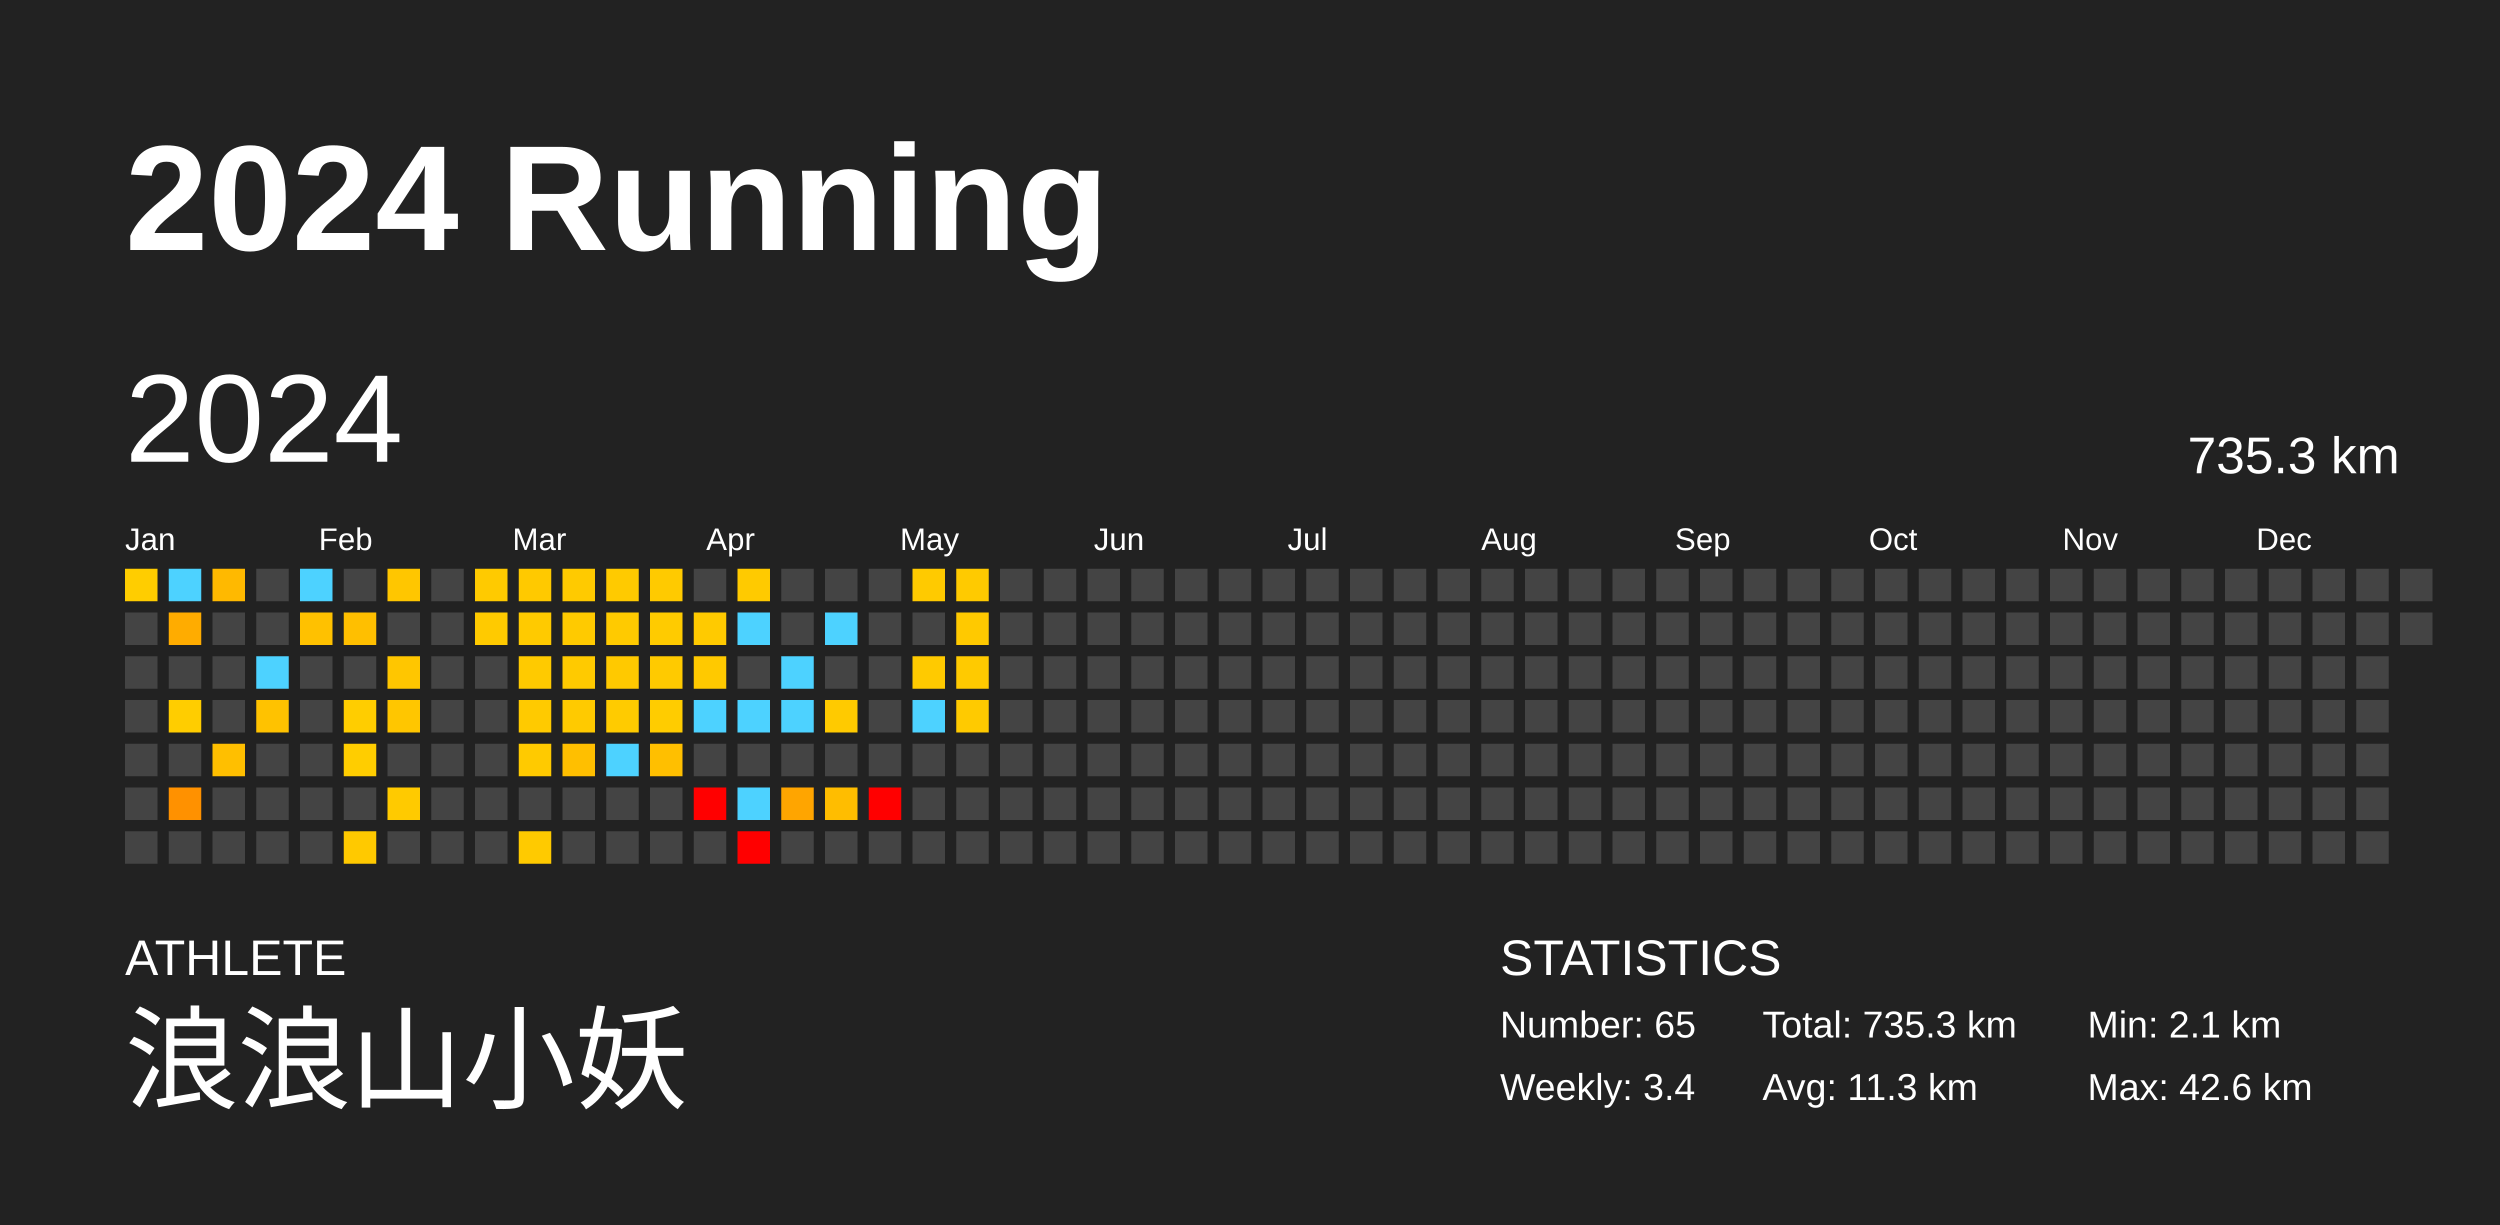
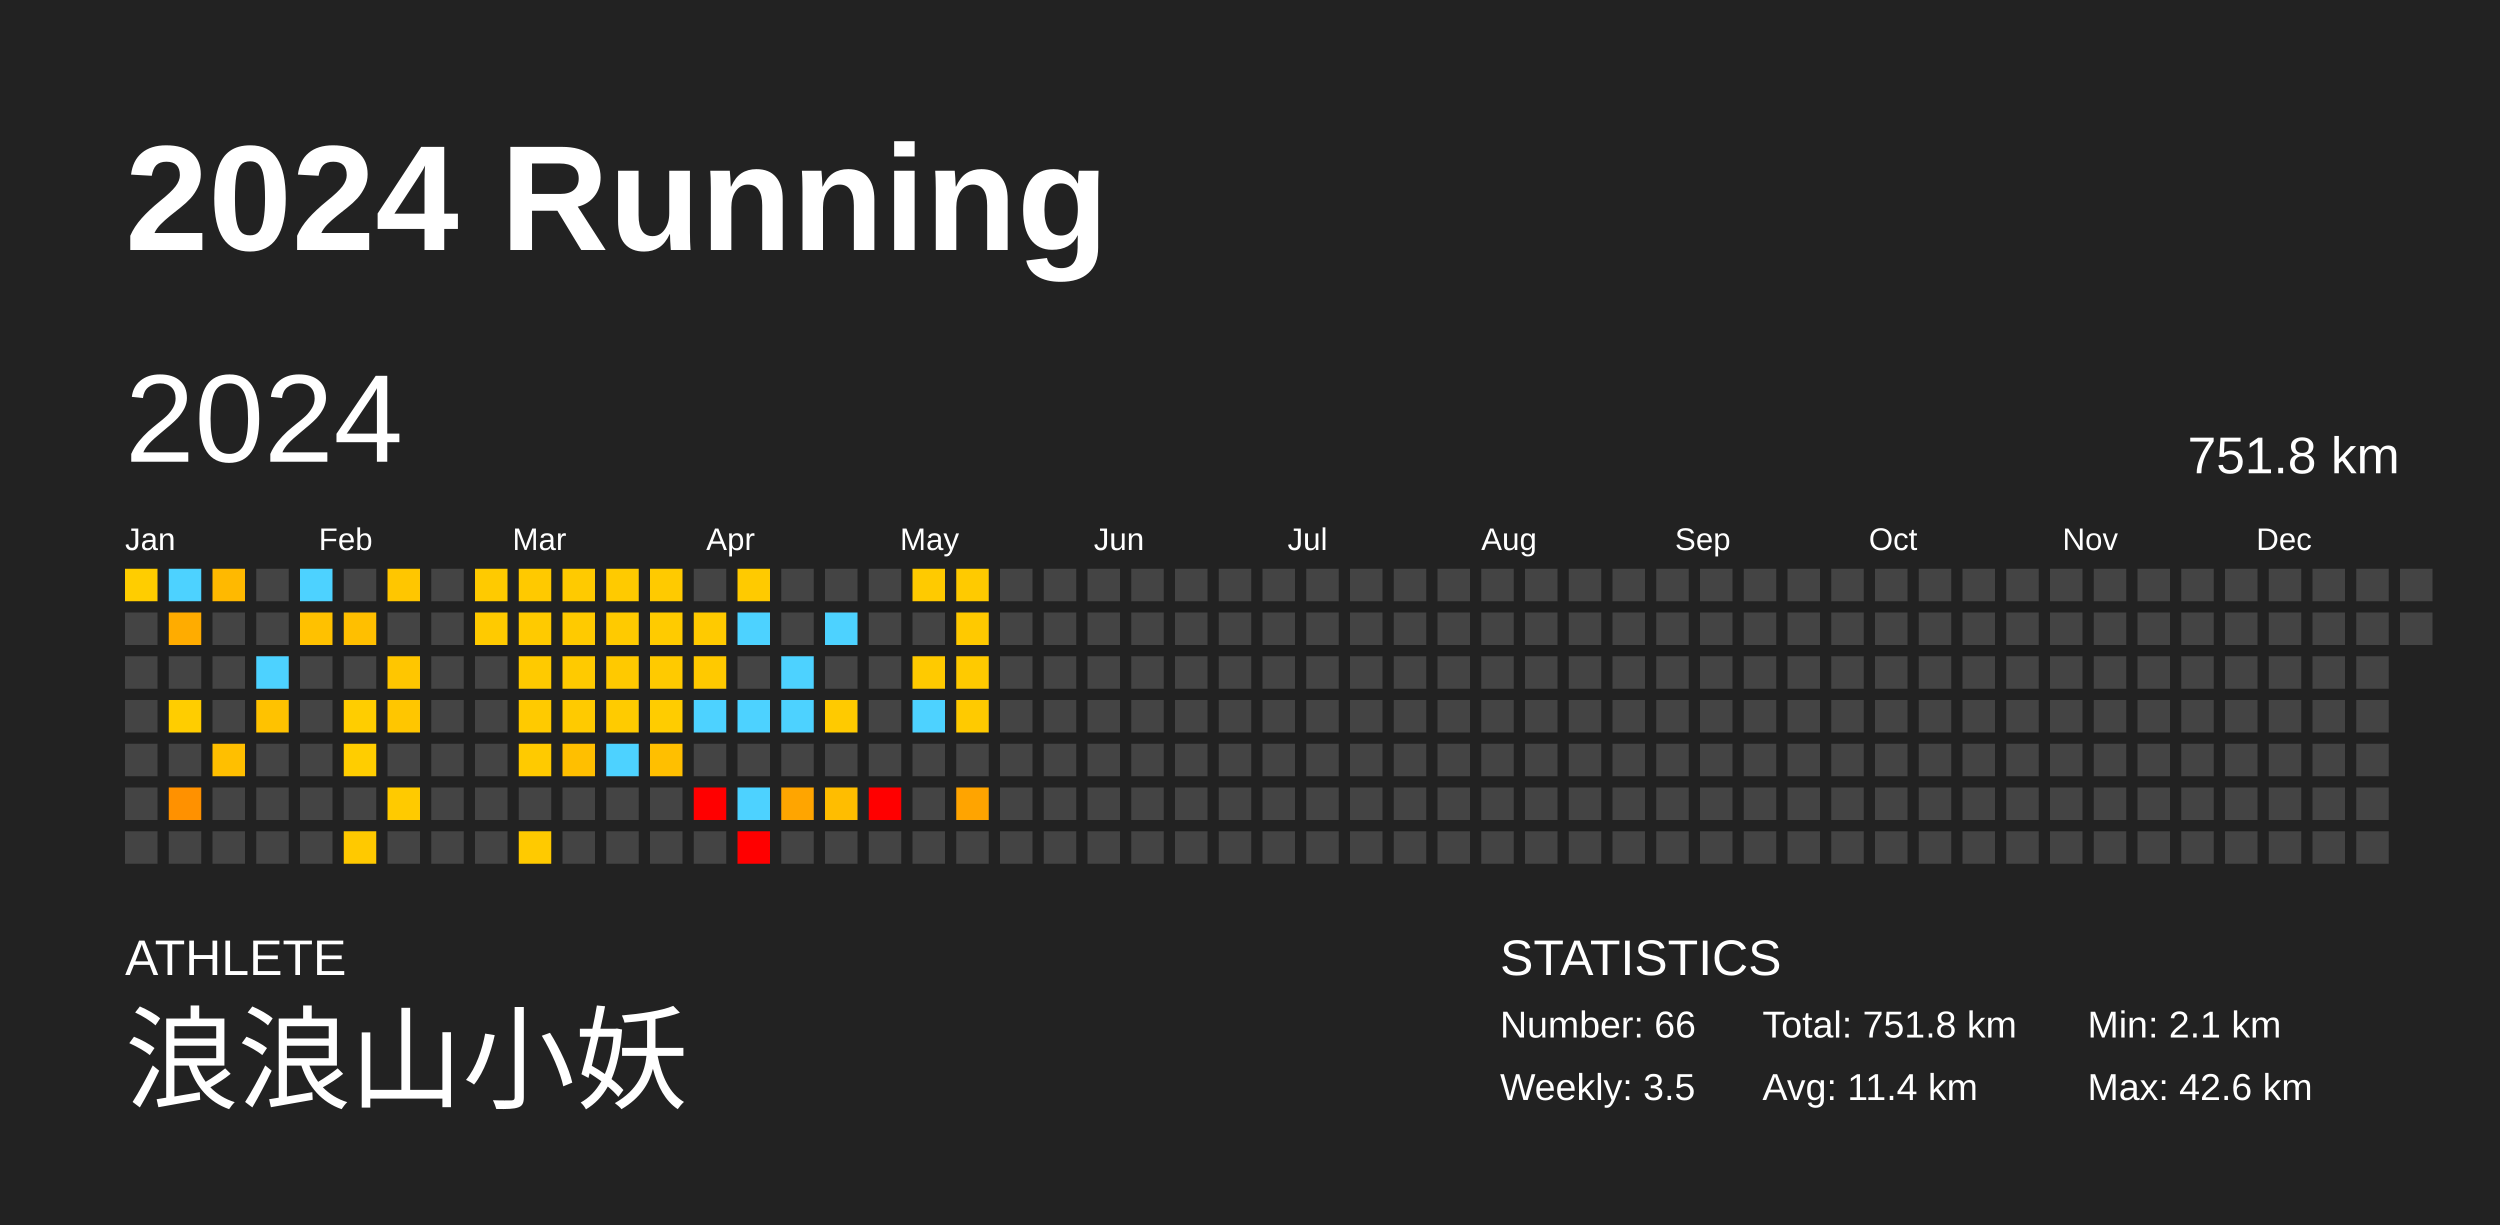
<svg xmlns="http://www.w3.org/2000/svg" baseProfile="full" height="98mm" version="1.1" viewBox="0,0,200,98" width="200mm">
  <defs />
  <rect fill="#222222" height="98" width="200" x="0" y="0" />
  <text fill="#FFFFFF" style="font-size:12px; font-family:Arial; font-weight:bold;" x="10" y="20">2024 Running</text>
  <text fill="#FFFFFF" style="font-size:4px; font-family:Arial" x="10" y="78">ATHLETE</text>
  <text fill="#FFFFFF" style="font-size:9px; font-family:Arial" x="10" y="88">浪浪山小妖</text>
  <text fill="#FFFFFF" style="font-size:4px; font-family:Arial" x="120" y="78">STATISTICS</text>
-   <text fill="#FFFFFF" style="font-size:3px; font-family:Arial" x="120" y="83">Number: 65</text>
-   <text fill="#FFFFFF" style="font-size:3px; font-family:Arial" x="120" y="88">Weekly: 3.4</text>
-   <text fill="#FFFFFF" style="font-size:3px; font-family:Arial" x="141" y="83">Total: 735.3 km</text>
-   <text fill="#FFFFFF" style="font-size:3px; font-family:Arial" x="141" y="88">Avg: 11.3 km</text>
+   <text fill="#FFFFFF" style="font-size:3px; font-family:Arial" x="120" y="83">Number: 66</text>
+   <text fill="#FFFFFF" style="font-size:3px; font-family:Arial" x="120" y="88">Weekly: 3.5</text>
+   <text fill="#FFFFFF" style="font-size:3px; font-family:Arial" x="141" y="83">Total: 751.8 km</text>
+   <text fill="#FFFFFF" style="font-size:3px; font-family:Arial" x="141" y="88">Avg: 11.4 km</text>
  <text fill="#FFFFFF" style="font-size:3px; font-family:Arial" x="167" y="83">Min: 2.1 km</text>
  <text fill="#FFFFFF" style="font-size:3px; font-family:Arial" x="167" y="88">Max: 42.6 km</text>
  <text dominant-baseline="hanging" fill="#FFFFFF" style="font-size:10.0px; font-family:Arial;" x="10" y="30">2024</text>
-   <text dominant-baseline="hanging" fill="#FFFFFF" style="font-size:4.125px; font-family:Arial;" x="175" y="35">735.3 km</text>
+   <text dominant-baseline="hanging" fill="#FFFFFF" style="font-size:4.125px; font-family:Arial;" x="175" y="35">751.8 km</text>
  <text fill="#FFFFFF" style="font-size:2.5px; font-family:Arial" x="10.0" y="44">Jan</text>
  <text fill="#FFFFFF" style="font-size:2.5px; font-family:Arial" x="25.5" y="44">Feb</text>
  <text fill="#FFFFFF" style="font-size:2.5px; font-family:Arial" x="41.0" y="44">Mar</text>
  <text fill="#FFFFFF" style="font-size:2.5px; font-family:Arial" x="56.5" y="44">Apr</text>
  <text fill="#FFFFFF" style="font-size:2.5px; font-family:Arial" x="72.0" y="44">May</text>
  <text fill="#FFFFFF" style="font-size:2.5px; font-family:Arial" x="87.5" y="44">Jun</text>
  <text fill="#FFFFFF" style="font-size:2.5px; font-family:Arial" x="103.0" y="44">Jul</text>
  <text fill="#FFFFFF" style="font-size:2.5px; font-family:Arial" x="118.5" y="44">Aug</text>
  <text fill="#FFFFFF" style="font-size:2.5px; font-family:Arial" x="134.0" y="44">Sep</text>
  <text fill="#FFFFFF" style="font-size:2.5px; font-family:Arial" x="149.5" y="44">Oct</text>
  <text fill="#FFFFFF" style="font-size:2.5px; font-family:Arial" x="165.0" y="44">Nov</text>
  <text fill="#FFFFFF" style="font-size:2.5px; font-family:Arial" x="180.5" y="44">Dec</text>
  <rect fill="#ffcd00" height="2.6" width="2.6" x="10.0" y="45.5" />
  <rect fill="#444444" height="2.6" width="2.6" x="10.0" y="49.0" />
  <rect fill="#444444" height="2.6" width="2.6" x="10.0" y="52.5" />
  <rect fill="#444444" height="2.6" width="2.6" x="10.0" y="56.0" />
  <rect fill="#444444" height="2.6" width="2.6" x="10.0" y="59.5" />
  <rect fill="#444444" height="2.6" width="2.6" x="10.0" y="63.0" />
  <rect fill="#444444" height="2.6" width="2.6" x="10.0" y="66.5" />
  <rect fill="#4dd2ff" height="2.6" width="2.6" x="13.5" y="45.5" />
  <rect fill="#ffac00" height="2.6" width="2.6" x="13.5" y="49.0" />
  <rect fill="#444444" height="2.6" width="2.6" x="13.5" y="52.5" />
  <rect fill="#ffcd00" height="2.6" width="2.6" x="13.5" y="56.0" />
  <rect fill="#444444" height="2.6" width="2.6" x="13.5" y="59.5" />
  <rect fill="#ff9100" height="2.6" width="2.6" x="13.5" y="63.0" />
  <rect fill="#444444" height="2.6" width="2.6" x="13.5" y="66.5" />
  <rect fill="#ffb900" height="2.6" width="2.6" x="17.0" y="45.5" />
  <rect fill="#444444" height="2.6" width="2.6" x="17.0" y="49.0" />
  <rect fill="#444444" height="2.6" width="2.6" x="17.0" y="52.5" />
  <rect fill="#444444" height="2.6" width="2.6" x="17.0" y="56.0" />
  <rect fill="#ffbf00" height="2.6" width="2.6" x="17.0" y="59.5" />
  <rect fill="#444444" height="2.6" width="2.6" x="17.0" y="63.0" />
  <rect fill="#444444" height="2.6" width="2.6" x="17.0" y="66.5" />
  <rect fill="#444444" height="2.6" width="2.6" x="20.5" y="45.5" />
  <rect fill="#444444" height="2.6" width="2.6" x="20.5" y="49.0" />
  <rect fill="#4dd2ff" height="2.6" width="2.6" x="20.5" y="52.5" />
  <rect fill="#ffc200" height="2.6" width="2.6" x="20.5" y="56.0" />
  <rect fill="#444444" height="2.6" width="2.6" x="20.5" y="59.5" />
  <rect fill="#444444" height="2.6" width="2.6" x="20.5" y="63.0" />
  <rect fill="#444444" height="2.6" width="2.6" x="20.5" y="66.5" />
  <rect fill="#4dd2ff" height="2.6" width="2.6" x="24.0" y="45.5" />
  <rect fill="#ffc100" height="2.6" width="2.6" x="24.0" y="49.0" />
  <rect fill="#444444" height="2.6" width="2.6" x="24.0" y="52.5" />
  <rect fill="#444444" height="2.6" width="2.6" x="24.0" y="56.0" />
  <rect fill="#444444" height="2.6" width="2.6" x="24.0" y="59.5" />
  <rect fill="#444444" height="2.6" width="2.6" x="24.0" y="63.0" />
  <rect fill="#444444" height="2.6" width="2.6" x="24.0" y="66.5" />
  <rect fill="#444444" height="2.6" width="2.6" x="27.5" y="45.5" />
  <rect fill="#ffbf00" height="2.6" width="2.6" x="27.5" y="49.0" />
  <rect fill="#444444" height="2.6" width="2.6" x="27.5" y="52.5" />
  <rect fill="#ffcd00" height="2.6" width="2.6" x="27.5" y="56.0" />
  <rect fill="#ffcd00" height="2.6" width="2.6" x="27.5" y="59.5" />
  <rect fill="#444444" height="2.6" width="2.6" x="27.5" y="63.0" />
  <rect fill="#ffc900" height="2.6" width="2.6" x="27.5" y="66.5" />
  <rect fill="#ffc600" height="2.6" width="2.6" x="31.0" y="45.5" />
  <rect fill="#444444" height="2.6" width="2.6" x="31.0" y="49.0" />
  <rect fill="#ffc600" height="2.6" width="2.6" x="31.0" y="52.5" />
  <rect fill="#ffc600" height="2.6" width="2.6" x="31.0" y="56.0" />
  <rect fill="#444444" height="2.6" width="2.6" x="31.0" y="59.5" />
  <rect fill="#ffca00" height="2.6" width="2.6" x="31.0" y="63.0" />
  <rect fill="#444444" height="2.6" width="2.6" x="31.0" y="66.5" />
  <rect fill="#444444" height="2.6" width="2.6" x="34.5" y="45.5" />
  <rect fill="#444444" height="2.6" width="2.6" x="34.5" y="49.0" />
  <rect fill="#444444" height="2.6" width="2.6" x="34.5" y="52.5" />
  <rect fill="#444444" height="2.6" width="2.6" x="34.5" y="56.0" />
  <rect fill="#444444" height="2.6" width="2.6" x="34.5" y="59.5" />
  <rect fill="#444444" height="2.6" width="2.6" x="34.5" y="63.0" />
  <rect fill="#444444" height="2.6" width="2.6" x="34.5" y="66.5" />
  <rect fill="#ffca00" height="2.6" width="2.6" x="38.0" y="45.5" />
  <rect fill="#ffca00" height="2.6" width="2.6" x="38.0" y="49.0" />
  <rect fill="#444444" height="2.6" width="2.6" x="38.0" y="52.5" />
  <rect fill="#444444" height="2.6" width="2.6" x="38.0" y="56.0" />
  <rect fill="#444444" height="2.6" width="2.6" x="38.0" y="59.5" />
  <rect fill="#444444" height="2.6" width="2.6" x="38.0" y="63.0" />
  <rect fill="#444444" height="2.6" width="2.6" x="38.0" y="66.5" />
  <rect fill="#ffc900" height="2.6" width="2.6" x="41.5" y="45.5" />
  <rect fill="#ffca00" height="2.6" width="2.6" x="41.5" y="49.0" />
  <rect fill="#ffca00" height="2.6" width="2.6" x="41.5" y="52.5" />
  <rect fill="#ffca00" height="2.6" width="2.6" x="41.5" y="56.0" />
  <rect fill="#ffca00" height="2.6" width="2.6" x="41.5" y="59.5" />
  <rect fill="#444444" height="2.6" width="2.6" x="41.5" y="63.0" />
  <rect fill="#ffca00" height="2.6" width="2.6" x="41.5" y="66.5" />
  <rect fill="#ffca00" height="2.6" width="2.6" x="45.0" y="45.5" />
  <rect fill="#ffca00" height="2.6" width="2.6" x="45.0" y="49.0" />
  <rect fill="#ffca00" height="2.6" width="2.6" x="45.0" y="52.5" />
  <rect fill="#ffca00" height="2.6" width="2.6" x="45.0" y="56.0" />
  <rect fill="#ffbf00" height="2.6" width="2.6" x="45.0" y="59.5" />
  <rect fill="#444444" height="2.6" width="2.6" x="45.0" y="63.0" />
  <rect fill="#444444" height="2.6" width="2.6" x="45.0" y="66.5" />
  <rect fill="#ffca00" height="2.6" width="2.6" x="48.5" y="45.5" />
  <rect fill="#ffca00" height="2.6" width="2.6" x="48.5" y="49.0" />
  <rect fill="#ffc900" height="2.6" width="2.6" x="48.5" y="52.5" />
  <rect fill="#ffcb00" height="2.6" width="2.6" x="48.5" y="56.0" />
  <rect fill="#4dd2ff" height="2.6" width="2.6" x="48.5" y="59.5" />
  <rect fill="#444444" height="2.6" width="2.6" x="48.5" y="63.0" />
  <rect fill="#444444" height="2.6" width="2.6" x="48.5" y="66.5" />
  <rect fill="#ffca00" height="2.6" width="2.6" x="52.0" y="45.5" />
  <rect fill="#ffcb00" height="2.6" width="2.6" x="52.0" y="49.0" />
  <rect fill="#ffca00" height="2.6" width="2.6" x="52.0" y="52.5" />
  <rect fill="#ffcc00" height="2.6" width="2.6" x="52.0" y="56.0" />
  <rect fill="#ffbf00" height="2.6" width="2.6" x="52.0" y="59.5" />
  <rect fill="#444444" height="2.6" width="2.6" x="52.0" y="63.0" />
  <rect fill="#444444" height="2.6" width="2.6" x="52.0" y="66.5" />
  <rect fill="#444444" height="2.6" width="2.6" x="55.5" y="45.5" />
  <rect fill="#ffca00" height="2.6" width="2.6" x="55.5" y="49.0" />
  <rect fill="#ffc900" height="2.6" width="2.6" x="55.5" y="52.5" />
  <rect fill="#4dd2ff" height="2.6" width="2.6" x="55.5" y="56.0" />
  <rect fill="#444444" height="2.6" width="2.6" x="55.5" y="59.5" />
  <rect fill="red" height="2.6" width="2.6" x="55.5" y="63.0" />
  <rect fill="#444444" height="2.6" width="2.6" x="55.5" y="66.5" />
  <rect fill="#ffca00" height="2.6" width="2.6" x="59.0" y="45.5" />
  <rect fill="#4dd2ff" height="2.6" width="2.6" x="59.0" y="49.0" />
  <rect fill="#444444" height="2.6" width="2.6" x="59.0" y="52.5" />
  <rect fill="#4dd2ff" height="2.6" width="2.6" x="59.0" y="56.0" />
  <rect fill="#444444" height="2.6" width="2.6" x="59.0" y="59.5" />
  <rect fill="#4dd2ff" height="2.6" width="2.6" x="59.0" y="63.0" />
  <rect fill="red" height="2.6" width="2.6" x="59.0" y="66.5" />
  <rect fill="#444444" height="2.6" width="2.6" x="62.5" y="45.5" />
  <rect fill="#444444" height="2.6" width="2.6" x="62.5" y="49.0" />
  <rect fill="#4dd2ff" height="2.6" width="2.6" x="62.5" y="52.5" />
  <rect fill="#4dd2ff" height="2.6" width="2.6" x="62.5" y="56.0" />
  <rect fill="#444444" height="2.6" width="2.6" x="62.5" y="59.5" />
  <rect fill="#ffa500" height="2.6" width="2.6" x="62.5" y="63.0" />
  <rect fill="#444444" height="2.6" width="2.6" x="62.5" y="66.5" />
  <rect fill="#444444" height="2.6" width="2.6" x="66.0" y="45.5" />
  <rect fill="#4dd2ff" height="2.6" width="2.6" x="66.0" y="49.0" />
  <rect fill="#444444" height="2.6" width="2.6" x="66.0" y="52.5" />
  <rect fill="#ffca00" height="2.6" width="2.6" x="66.0" y="56.0" />
  <rect fill="#444444" height="2.6" width="2.6" x="66.0" y="59.5" />
  <rect fill="#ffbd00" height="2.6" width="2.6" x="66.0" y="63.0" />
  <rect fill="#444444" height="2.6" width="2.6" x="66.0" y="66.5" />
  <rect fill="#444444" height="2.6" width="2.6" x="69.5" y="45.5" />
  <rect fill="#444444" height="2.6" width="2.6" x="69.5" y="49.0" />
  <rect fill="#444444" height="2.6" width="2.6" x="69.5" y="52.5" />
  <rect fill="#444444" height="2.6" width="2.6" x="69.5" y="56.0" />
  <rect fill="#444444" height="2.6" width="2.6" x="69.5" y="59.5" />
  <rect fill="red" height="2.6" width="2.6" x="69.5" y="63.0" />
  <rect fill="#444444" height="2.6" width="2.6" x="69.5" y="66.5" />
  <rect fill="#ffca00" height="2.6" width="2.6" x="73.0" y="45.5" />
  <rect fill="#444444" height="2.6" width="2.6" x="73.0" y="49.0" />
  <rect fill="#ffca00" height="2.6" width="2.6" x="73.0" y="52.5" />
  <rect fill="#4dd2ff" height="2.6" width="2.6" x="73.0" y="56.0" />
  <rect fill="#444444" height="2.6" width="2.6" x="73.0" y="59.5" />
  <rect fill="#444444" height="2.6" width="2.6" x="73.0" y="63.0" />
  <rect fill="#444444" height="2.6" width="2.6" x="73.0" y="66.5" />
  <rect fill="#ffca00" height="2.6" width="2.6" x="76.5" y="45.5" />
  <rect fill="#ffc900" height="2.6" width="2.6" x="76.5" y="49.0" />
  <rect fill="#ffca00" height="2.6" width="2.6" x="76.5" y="52.5" />
  <rect fill="#ffca00" height="2.6" width="2.6" x="76.5" y="56.0" />
  <rect fill="#444444" height="2.6" width="2.6" x="76.5" y="59.5" />
-   <rect fill="#444444" height="2.6" width="2.6" x="76.5" y="63.0" />
+   <rect fill="#ffa400" height="2.6" width="2.6" x="76.5" y="63.0" />
  <rect fill="#444444" height="2.6" width="2.6" x="76.5" y="66.5" />
  <rect fill="#444444" height="2.6" width="2.6" x="80.0" y="45.5" />
  <rect fill="#444444" height="2.6" width="2.6" x="80.0" y="49.0" />
  <rect fill="#444444" height="2.6" width="2.6" x="80.0" y="52.5" />
  <rect fill="#444444" height="2.6" width="2.6" x="80.0" y="56.0" />
  <rect fill="#444444" height="2.6" width="2.6" x="80.0" y="59.5" />
  <rect fill="#444444" height="2.6" width="2.6" x="80.0" y="63.0" />
  <rect fill="#444444" height="2.6" width="2.6" x="80.0" y="66.5" />
  <rect fill="#444444" height="2.6" width="2.6" x="83.5" y="45.5" />
  <rect fill="#444444" height="2.6" width="2.6" x="83.5" y="49.0" />
  <rect fill="#444444" height="2.6" width="2.6" x="83.5" y="52.5" />
  <rect fill="#444444" height="2.6" width="2.6" x="83.5" y="56.0" />
  <rect fill="#444444" height="2.6" width="2.6" x="83.5" y="59.5" />
  <rect fill="#444444" height="2.6" width="2.6" x="83.5" y="63.0" />
  <rect fill="#444444" height="2.6" width="2.6" x="83.5" y="66.5" />
  <rect fill="#444444" height="2.6" width="2.6" x="87.0" y="45.5" />
  <rect fill="#444444" height="2.6" width="2.6" x="87.0" y="49.0" />
  <rect fill="#444444" height="2.6" width="2.6" x="87.0" y="52.5" />
  <rect fill="#444444" height="2.6" width="2.6" x="87.0" y="56.0" />
  <rect fill="#444444" height="2.6" width="2.6" x="87.0" y="59.5" />
  <rect fill="#444444" height="2.6" width="2.6" x="87.0" y="63.0" />
  <rect fill="#444444" height="2.6" width="2.6" x="87.0" y="66.5" />
  <rect fill="#444444" height="2.6" width="2.6" x="90.5" y="45.5" />
  <rect fill="#444444" height="2.6" width="2.6" x="90.5" y="49.0" />
  <rect fill="#444444" height="2.6" width="2.6" x="90.5" y="52.5" />
  <rect fill="#444444" height="2.6" width="2.6" x="90.5" y="56.0" />
  <rect fill="#444444" height="2.6" width="2.6" x="90.5" y="59.5" />
  <rect fill="#444444" height="2.6" width="2.6" x="90.5" y="63.0" />
  <rect fill="#444444" height="2.6" width="2.6" x="90.5" y="66.5" />
  <rect fill="#444444" height="2.6" width="2.6" x="94.0" y="45.5" />
  <rect fill="#444444" height="2.6" width="2.6" x="94.0" y="49.0" />
  <rect fill="#444444" height="2.6" width="2.6" x="94.0" y="52.5" />
  <rect fill="#444444" height="2.6" width="2.6" x="94.0" y="56.0" />
  <rect fill="#444444" height="2.6" width="2.6" x="94.0" y="59.5" />
  <rect fill="#444444" height="2.6" width="2.6" x="94.0" y="63.0" />
  <rect fill="#444444" height="2.6" width="2.6" x="94.0" y="66.5" />
  <rect fill="#444444" height="2.6" width="2.6" x="97.5" y="45.5" />
  <rect fill="#444444" height="2.6" width="2.6" x="97.5" y="49.0" />
  <rect fill="#444444" height="2.6" width="2.6" x="97.5" y="52.5" />
  <rect fill="#444444" height="2.6" width="2.6" x="97.5" y="56.0" />
  <rect fill="#444444" height="2.6" width="2.6" x="97.5" y="59.5" />
  <rect fill="#444444" height="2.6" width="2.6" x="97.5" y="63.0" />
  <rect fill="#444444" height="2.6" width="2.6" x="97.5" y="66.5" />
  <rect fill="#444444" height="2.6" width="2.6" x="101.0" y="45.5" />
  <rect fill="#444444" height="2.6" width="2.6" x="101.0" y="49.0" />
  <rect fill="#444444" height="2.6" width="2.6" x="101.0" y="52.5" />
  <rect fill="#444444" height="2.6" width="2.6" x="101.0" y="56.0" />
  <rect fill="#444444" height="2.6" width="2.6" x="101.0" y="59.5" />
  <rect fill="#444444" height="2.6" width="2.6" x="101.0" y="63.0" />
  <rect fill="#444444" height="2.6" width="2.6" x="101.0" y="66.5" />
  <rect fill="#444444" height="2.6" width="2.6" x="104.5" y="45.5" />
  <rect fill="#444444" height="2.6" width="2.6" x="104.5" y="49.0" />
  <rect fill="#444444" height="2.6" width="2.6" x="104.5" y="52.5" />
  <rect fill="#444444" height="2.6" width="2.6" x="104.5" y="56.0" />
  <rect fill="#444444" height="2.6" width="2.6" x="104.5" y="59.5" />
  <rect fill="#444444" height="2.6" width="2.6" x="104.5" y="63.0" />
  <rect fill="#444444" height="2.6" width="2.6" x="104.5" y="66.5" />
  <rect fill="#444444" height="2.6" width="2.6" x="108.0" y="45.5" />
  <rect fill="#444444" height="2.6" width="2.6" x="108.0" y="49.0" />
  <rect fill="#444444" height="2.6" width="2.6" x="108.0" y="52.5" />
  <rect fill="#444444" height="2.6" width="2.6" x="108.0" y="56.0" />
  <rect fill="#444444" height="2.6" width="2.6" x="108.0" y="59.5" />
  <rect fill="#444444" height="2.6" width="2.6" x="108.0" y="63.0" />
  <rect fill="#444444" height="2.6" width="2.6" x="108.0" y="66.5" />
  <rect fill="#444444" height="2.6" width="2.6" x="111.5" y="45.5" />
  <rect fill="#444444" height="2.6" width="2.6" x="111.5" y="49.0" />
  <rect fill="#444444" height="2.6" width="2.6" x="111.5" y="52.5" />
  <rect fill="#444444" height="2.6" width="2.6" x="111.5" y="56.0" />
  <rect fill="#444444" height="2.6" width="2.6" x="111.5" y="59.5" />
  <rect fill="#444444" height="2.6" width="2.6" x="111.5" y="63.0" />
  <rect fill="#444444" height="2.6" width="2.6" x="111.5" y="66.5" />
  <rect fill="#444444" height="2.6" width="2.6" x="115.0" y="45.5" />
  <rect fill="#444444" height="2.6" width="2.6" x="115.0" y="49.0" />
  <rect fill="#444444" height="2.6" width="2.6" x="115.0" y="52.5" />
  <rect fill="#444444" height="2.6" width="2.6" x="115.0" y="56.0" />
  <rect fill="#444444" height="2.6" width="2.6" x="115.0" y="59.5" />
  <rect fill="#444444" height="2.6" width="2.6" x="115.0" y="63.0" />
  <rect fill="#444444" height="2.6" width="2.6" x="115.0" y="66.5" />
  <rect fill="#444444" height="2.6" width="2.6" x="118.5" y="45.5" />
  <rect fill="#444444" height="2.6" width="2.6" x="118.5" y="49.0" />
  <rect fill="#444444" height="2.6" width="2.6" x="118.5" y="52.5" />
  <rect fill="#444444" height="2.6" width="2.6" x="118.5" y="56.0" />
  <rect fill="#444444" height="2.6" width="2.6" x="118.5" y="59.5" />
  <rect fill="#444444" height="2.6" width="2.6" x="118.5" y="63.0" />
  <rect fill="#444444" height="2.6" width="2.6" x="118.5" y="66.5" />
  <rect fill="#444444" height="2.6" width="2.6" x="122.0" y="45.5" />
  <rect fill="#444444" height="2.6" width="2.6" x="122.0" y="49.0" />
  <rect fill="#444444" height="2.6" width="2.6" x="122.0" y="52.5" />
  <rect fill="#444444" height="2.6" width="2.6" x="122.0" y="56.0" />
  <rect fill="#444444" height="2.6" width="2.6" x="122.0" y="59.5" />
  <rect fill="#444444" height="2.6" width="2.6" x="122.0" y="63.0" />
  <rect fill="#444444" height="2.6" width="2.6" x="122.0" y="66.5" />
  <rect fill="#444444" height="2.6" width="2.6" x="125.5" y="45.5" />
  <rect fill="#444444" height="2.6" width="2.6" x="125.5" y="49.0" />
  <rect fill="#444444" height="2.6" width="2.6" x="125.5" y="52.5" />
  <rect fill="#444444" height="2.6" width="2.6" x="125.5" y="56.0" />
  <rect fill="#444444" height="2.6" width="2.6" x="125.5" y="59.5" />
  <rect fill="#444444" height="2.6" width="2.6" x="125.5" y="63.0" />
  <rect fill="#444444" height="2.6" width="2.6" x="125.5" y="66.5" />
  <rect fill="#444444" height="2.6" width="2.6" x="129.0" y="45.5" />
  <rect fill="#444444" height="2.6" width="2.6" x="129.0" y="49.0" />
  <rect fill="#444444" height="2.6" width="2.6" x="129.0" y="52.5" />
  <rect fill="#444444" height="2.6" width="2.6" x="129.0" y="56.0" />
  <rect fill="#444444" height="2.6" width="2.6" x="129.0" y="59.5" />
  <rect fill="#444444" height="2.6" width="2.6" x="129.0" y="63.0" />
  <rect fill="#444444" height="2.6" width="2.6" x="129.0" y="66.5" />
  <rect fill="#444444" height="2.6" width="2.6" x="132.5" y="45.5" />
  <rect fill="#444444" height="2.6" width="2.6" x="132.5" y="49.0" />
  <rect fill="#444444" height="2.6" width="2.6" x="132.5" y="52.5" />
  <rect fill="#444444" height="2.6" width="2.6" x="132.5" y="56.0" />
  <rect fill="#444444" height="2.6" width="2.6" x="132.5" y="59.5" />
  <rect fill="#444444" height="2.6" width="2.6" x="132.5" y="63.0" />
  <rect fill="#444444" height="2.6" width="2.6" x="132.5" y="66.5" />
  <rect fill="#444444" height="2.6" width="2.6" x="136.0" y="45.5" />
  <rect fill="#444444" height="2.6" width="2.6" x="136.0" y="49.0" />
  <rect fill="#444444" height="2.6" width="2.6" x="136.0" y="52.5" />
  <rect fill="#444444" height="2.6" width="2.6" x="136.0" y="56.0" />
  <rect fill="#444444" height="2.6" width="2.6" x="136.0" y="59.5" />
  <rect fill="#444444" height="2.6" width="2.6" x="136.0" y="63.0" />
  <rect fill="#444444" height="2.6" width="2.6" x="136.0" y="66.5" />
  <rect fill="#444444" height="2.6" width="2.6" x="139.5" y="45.5" />
  <rect fill="#444444" height="2.6" width="2.6" x="139.5" y="49.0" />
  <rect fill="#444444" height="2.6" width="2.6" x="139.5" y="52.5" />
  <rect fill="#444444" height="2.6" width="2.6" x="139.5" y="56.0" />
  <rect fill="#444444" height="2.6" width="2.6" x="139.5" y="59.5" />
  <rect fill="#444444" height="2.6" width="2.6" x="139.5" y="63.0" />
  <rect fill="#444444" height="2.6" width="2.6" x="139.5" y="66.5" />
  <rect fill="#444444" height="2.6" width="2.6" x="143.0" y="45.5" />
  <rect fill="#444444" height="2.6" width="2.6" x="143.0" y="49.0" />
  <rect fill="#444444" height="2.6" width="2.6" x="143.0" y="52.5" />
  <rect fill="#444444" height="2.6" width="2.6" x="143.0" y="56.0" />
  <rect fill="#444444" height="2.6" width="2.6" x="143.0" y="59.5" />
  <rect fill="#444444" height="2.6" width="2.6" x="143.0" y="63.0" />
  <rect fill="#444444" height="2.6" width="2.6" x="143.0" y="66.5" />
  <rect fill="#444444" height="2.6" width="2.6" x="146.5" y="45.5" />
  <rect fill="#444444" height="2.6" width="2.6" x="146.5" y="49.0" />
  <rect fill="#444444" height="2.6" width="2.6" x="146.5" y="52.5" />
  <rect fill="#444444" height="2.6" width="2.6" x="146.5" y="56.0" />
  <rect fill="#444444" height="2.6" width="2.6" x="146.5" y="59.5" />
  <rect fill="#444444" height="2.6" width="2.6" x="146.5" y="63.0" />
  <rect fill="#444444" height="2.6" width="2.6" x="146.5" y="66.5" />
  <rect fill="#444444" height="2.6" width="2.6" x="150.0" y="45.5" />
  <rect fill="#444444" height="2.6" width="2.6" x="150.0" y="49.0" />
  <rect fill="#444444" height="2.6" width="2.6" x="150.0" y="52.5" />
  <rect fill="#444444" height="2.6" width="2.6" x="150.0" y="56.0" />
  <rect fill="#444444" height="2.6" width="2.6" x="150.0" y="59.5" />
  <rect fill="#444444" height="2.6" width="2.6" x="150.0" y="63.0" />
  <rect fill="#444444" height="2.6" width="2.6" x="150.0" y="66.5" />
  <rect fill="#444444" height="2.6" width="2.6" x="153.5" y="45.5" />
  <rect fill="#444444" height="2.6" width="2.6" x="153.5" y="49.0" />
  <rect fill="#444444" height="2.6" width="2.6" x="153.5" y="52.5" />
  <rect fill="#444444" height="2.6" width="2.6" x="153.5" y="56.0" />
  <rect fill="#444444" height="2.6" width="2.6" x="153.5" y="59.5" />
  <rect fill="#444444" height="2.6" width="2.6" x="153.5" y="63.0" />
  <rect fill="#444444" height="2.6" width="2.6" x="153.5" y="66.5" />
  <rect fill="#444444" height="2.6" width="2.6" x="157.0" y="45.5" />
  <rect fill="#444444" height="2.6" width="2.6" x="157.0" y="49.0" />
  <rect fill="#444444" height="2.6" width="2.6" x="157.0" y="52.5" />
  <rect fill="#444444" height="2.6" width="2.6" x="157.0" y="56.0" />
  <rect fill="#444444" height="2.6" width="2.6" x="157.0" y="59.5" />
  <rect fill="#444444" height="2.6" width="2.6" x="157.0" y="63.0" />
  <rect fill="#444444" height="2.6" width="2.6" x="157.0" y="66.5" />
  <rect fill="#444444" height="2.6" width="2.6" x="160.5" y="45.5" />
  <rect fill="#444444" height="2.6" width="2.6" x="160.5" y="49.0" />
  <rect fill="#444444" height="2.6" width="2.6" x="160.5" y="52.5" />
  <rect fill="#444444" height="2.6" width="2.6" x="160.5" y="56.0" />
  <rect fill="#444444" height="2.6" width="2.6" x="160.5" y="59.5" />
  <rect fill="#444444" height="2.6" width="2.6" x="160.5" y="63.0" />
  <rect fill="#444444" height="2.6" width="2.6" x="160.5" y="66.5" />
  <rect fill="#444444" height="2.6" width="2.6" x="164.0" y="45.5" />
  <rect fill="#444444" height="2.6" width="2.6" x="164.0" y="49.0" />
  <rect fill="#444444" height="2.6" width="2.6" x="164.0" y="52.5" />
  <rect fill="#444444" height="2.6" width="2.6" x="164.0" y="56.0" />
  <rect fill="#444444" height="2.6" width="2.6" x="164.0" y="59.5" />
  <rect fill="#444444" height="2.6" width="2.6" x="164.0" y="63.0" />
  <rect fill="#444444" height="2.6" width="2.6" x="164.0" y="66.5" />
  <rect fill="#444444" height="2.6" width="2.6" x="167.5" y="45.5" />
  <rect fill="#444444" height="2.6" width="2.6" x="167.5" y="49.0" />
  <rect fill="#444444" height="2.6" width="2.6" x="167.5" y="52.5" />
  <rect fill="#444444" height="2.6" width="2.6" x="167.5" y="56.0" />
  <rect fill="#444444" height="2.6" width="2.6" x="167.5" y="59.5" />
  <rect fill="#444444" height="2.6" width="2.6" x="167.5" y="63.0" />
  <rect fill="#444444" height="2.6" width="2.6" x="167.5" y="66.5" />
  <rect fill="#444444" height="2.6" width="2.6" x="171.0" y="45.5" />
  <rect fill="#444444" height="2.6" width="2.6" x="171.0" y="49.0" />
  <rect fill="#444444" height="2.6" width="2.6" x="171.0" y="52.5" />
  <rect fill="#444444" height="2.6" width="2.6" x="171.0" y="56.0" />
  <rect fill="#444444" height="2.6" width="2.6" x="171.0" y="59.5" />
  <rect fill="#444444" height="2.6" width="2.6" x="171.0" y="63.0" />
  <rect fill="#444444" height="2.6" width="2.6" x="171.0" y="66.5" />
  <rect fill="#444444" height="2.6" width="2.6" x="174.5" y="45.5" />
  <rect fill="#444444" height="2.6" width="2.6" x="174.5" y="49.0" />
  <rect fill="#444444" height="2.6" width="2.6" x="174.5" y="52.5" />
  <rect fill="#444444" height="2.6" width="2.6" x="174.5" y="56.0" />
  <rect fill="#444444" height="2.6" width="2.6" x="174.5" y="59.5" />
  <rect fill="#444444" height="2.6" width="2.6" x="174.5" y="63.0" />
  <rect fill="#444444" height="2.6" width="2.6" x="174.5" y="66.5" />
  <rect fill="#444444" height="2.6" width="2.6" x="178.0" y="45.5" />
  <rect fill="#444444" height="2.6" width="2.6" x="178.0" y="49.0" />
  <rect fill="#444444" height="2.6" width="2.6" x="178.0" y="52.5" />
  <rect fill="#444444" height="2.6" width="2.6" x="178.0" y="56.0" />
  <rect fill="#444444" height="2.6" width="2.6" x="178.0" y="59.5" />
  <rect fill="#444444" height="2.6" width="2.6" x="178.0" y="63.0" />
  <rect fill="#444444" height="2.6" width="2.6" x="178.0" y="66.5" />
  <rect fill="#444444" height="2.6" width="2.6" x="181.5" y="45.5" />
  <rect fill="#444444" height="2.6" width="2.6" x="181.5" y="49.0" />
  <rect fill="#444444" height="2.6" width="2.6" x="181.5" y="52.5" />
  <rect fill="#444444" height="2.6" width="2.6" x="181.5" y="56.0" />
  <rect fill="#444444" height="2.6" width="2.6" x="181.5" y="59.5" />
  <rect fill="#444444" height="2.6" width="2.6" x="181.5" y="63.0" />
  <rect fill="#444444" height="2.6" width="2.6" x="181.5" y="66.5" />
  <rect fill="#444444" height="2.6" width="2.6" x="185.0" y="45.5" />
  <rect fill="#444444" height="2.6" width="2.6" x="185.0" y="49.0" />
  <rect fill="#444444" height="2.6" width="2.6" x="185.0" y="52.5" />
  <rect fill="#444444" height="2.6" width="2.6" x="185.0" y="56.0" />
  <rect fill="#444444" height="2.6" width="2.6" x="185.0" y="59.5" />
  <rect fill="#444444" height="2.6" width="2.6" x="185.0" y="63.0" />
  <rect fill="#444444" height="2.6" width="2.6" x="185.0" y="66.5" />
  <rect fill="#444444" height="2.6" width="2.6" x="188.5" y="45.5" />
  <rect fill="#444444" height="2.6" width="2.6" x="188.5" y="49.0" />
  <rect fill="#444444" height="2.6" width="2.6" x="188.5" y="52.5" />
  <rect fill="#444444" height="2.6" width="2.6" x="188.5" y="56.0" />
  <rect fill="#444444" height="2.6" width="2.6" x="188.5" y="59.5" />
  <rect fill="#444444" height="2.6" width="2.6" x="188.5" y="63.0" />
  <rect fill="#444444" height="2.6" width="2.6" x="188.5" y="66.5" />
  <rect fill="#444444" height="2.6" width="2.6" x="192.0" y="45.5" />
  <rect fill="#444444" height="2.6" width="2.6" x="192.0" y="49.0" />
</svg>
